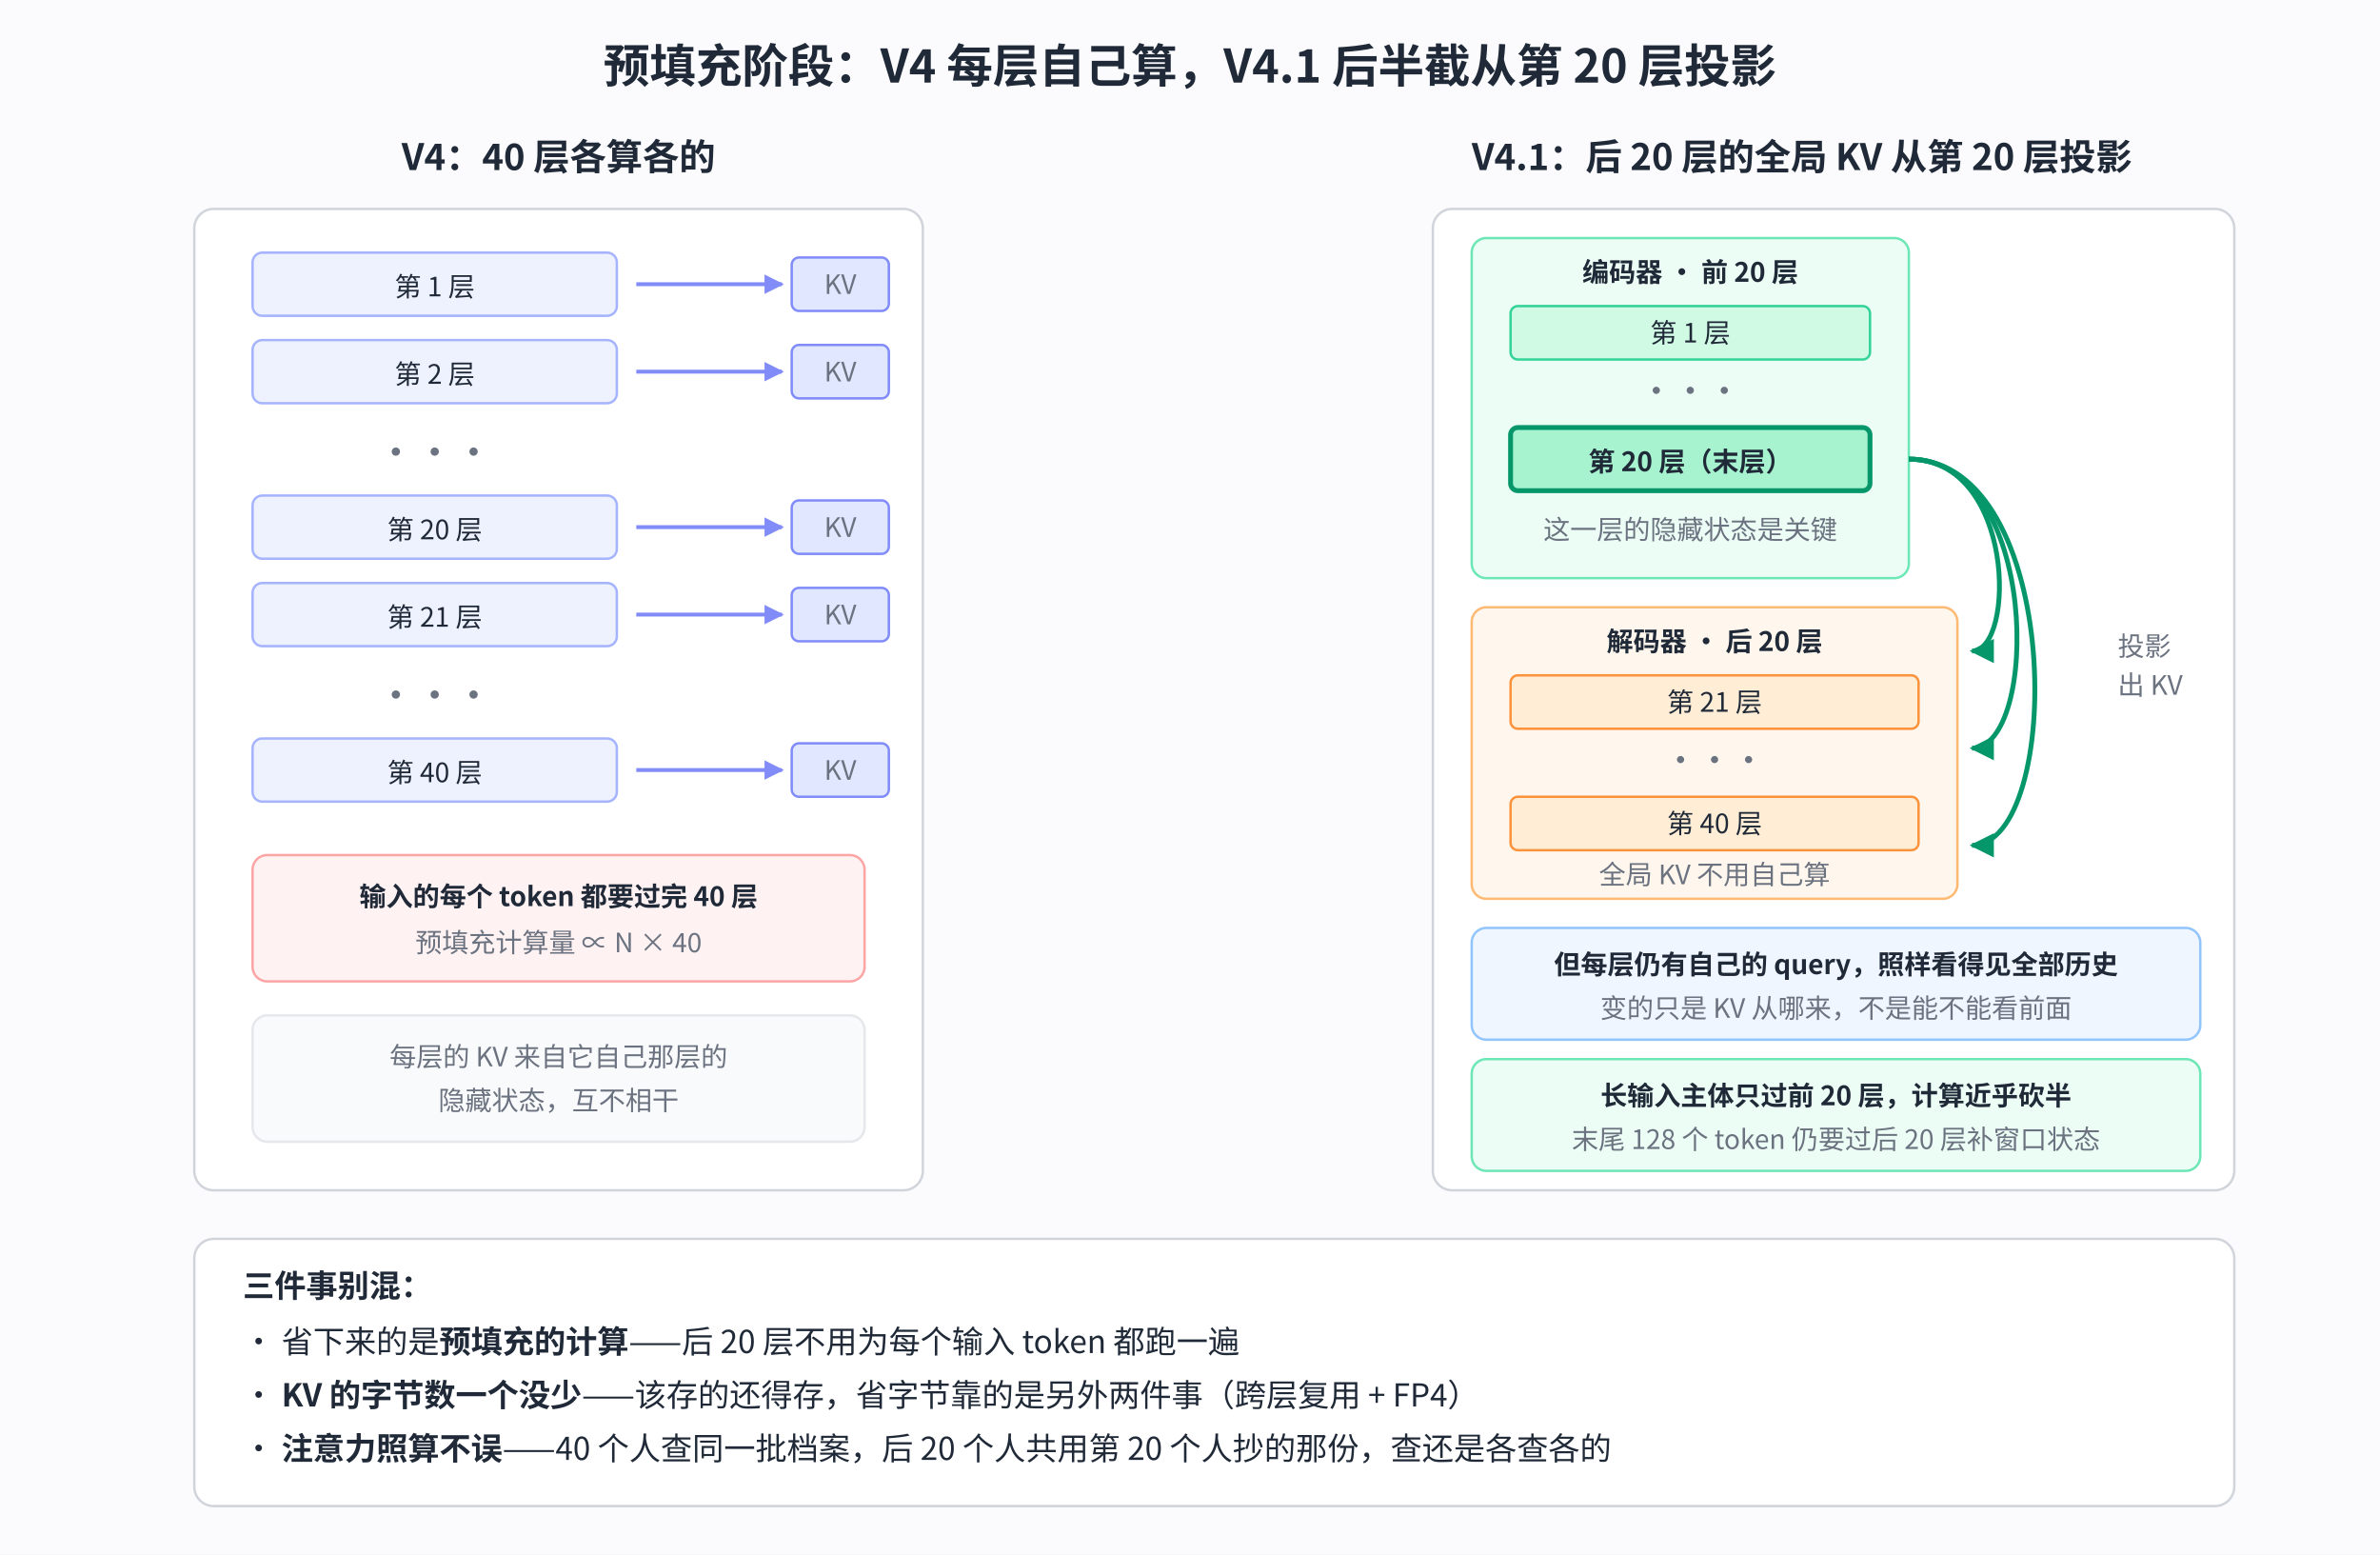
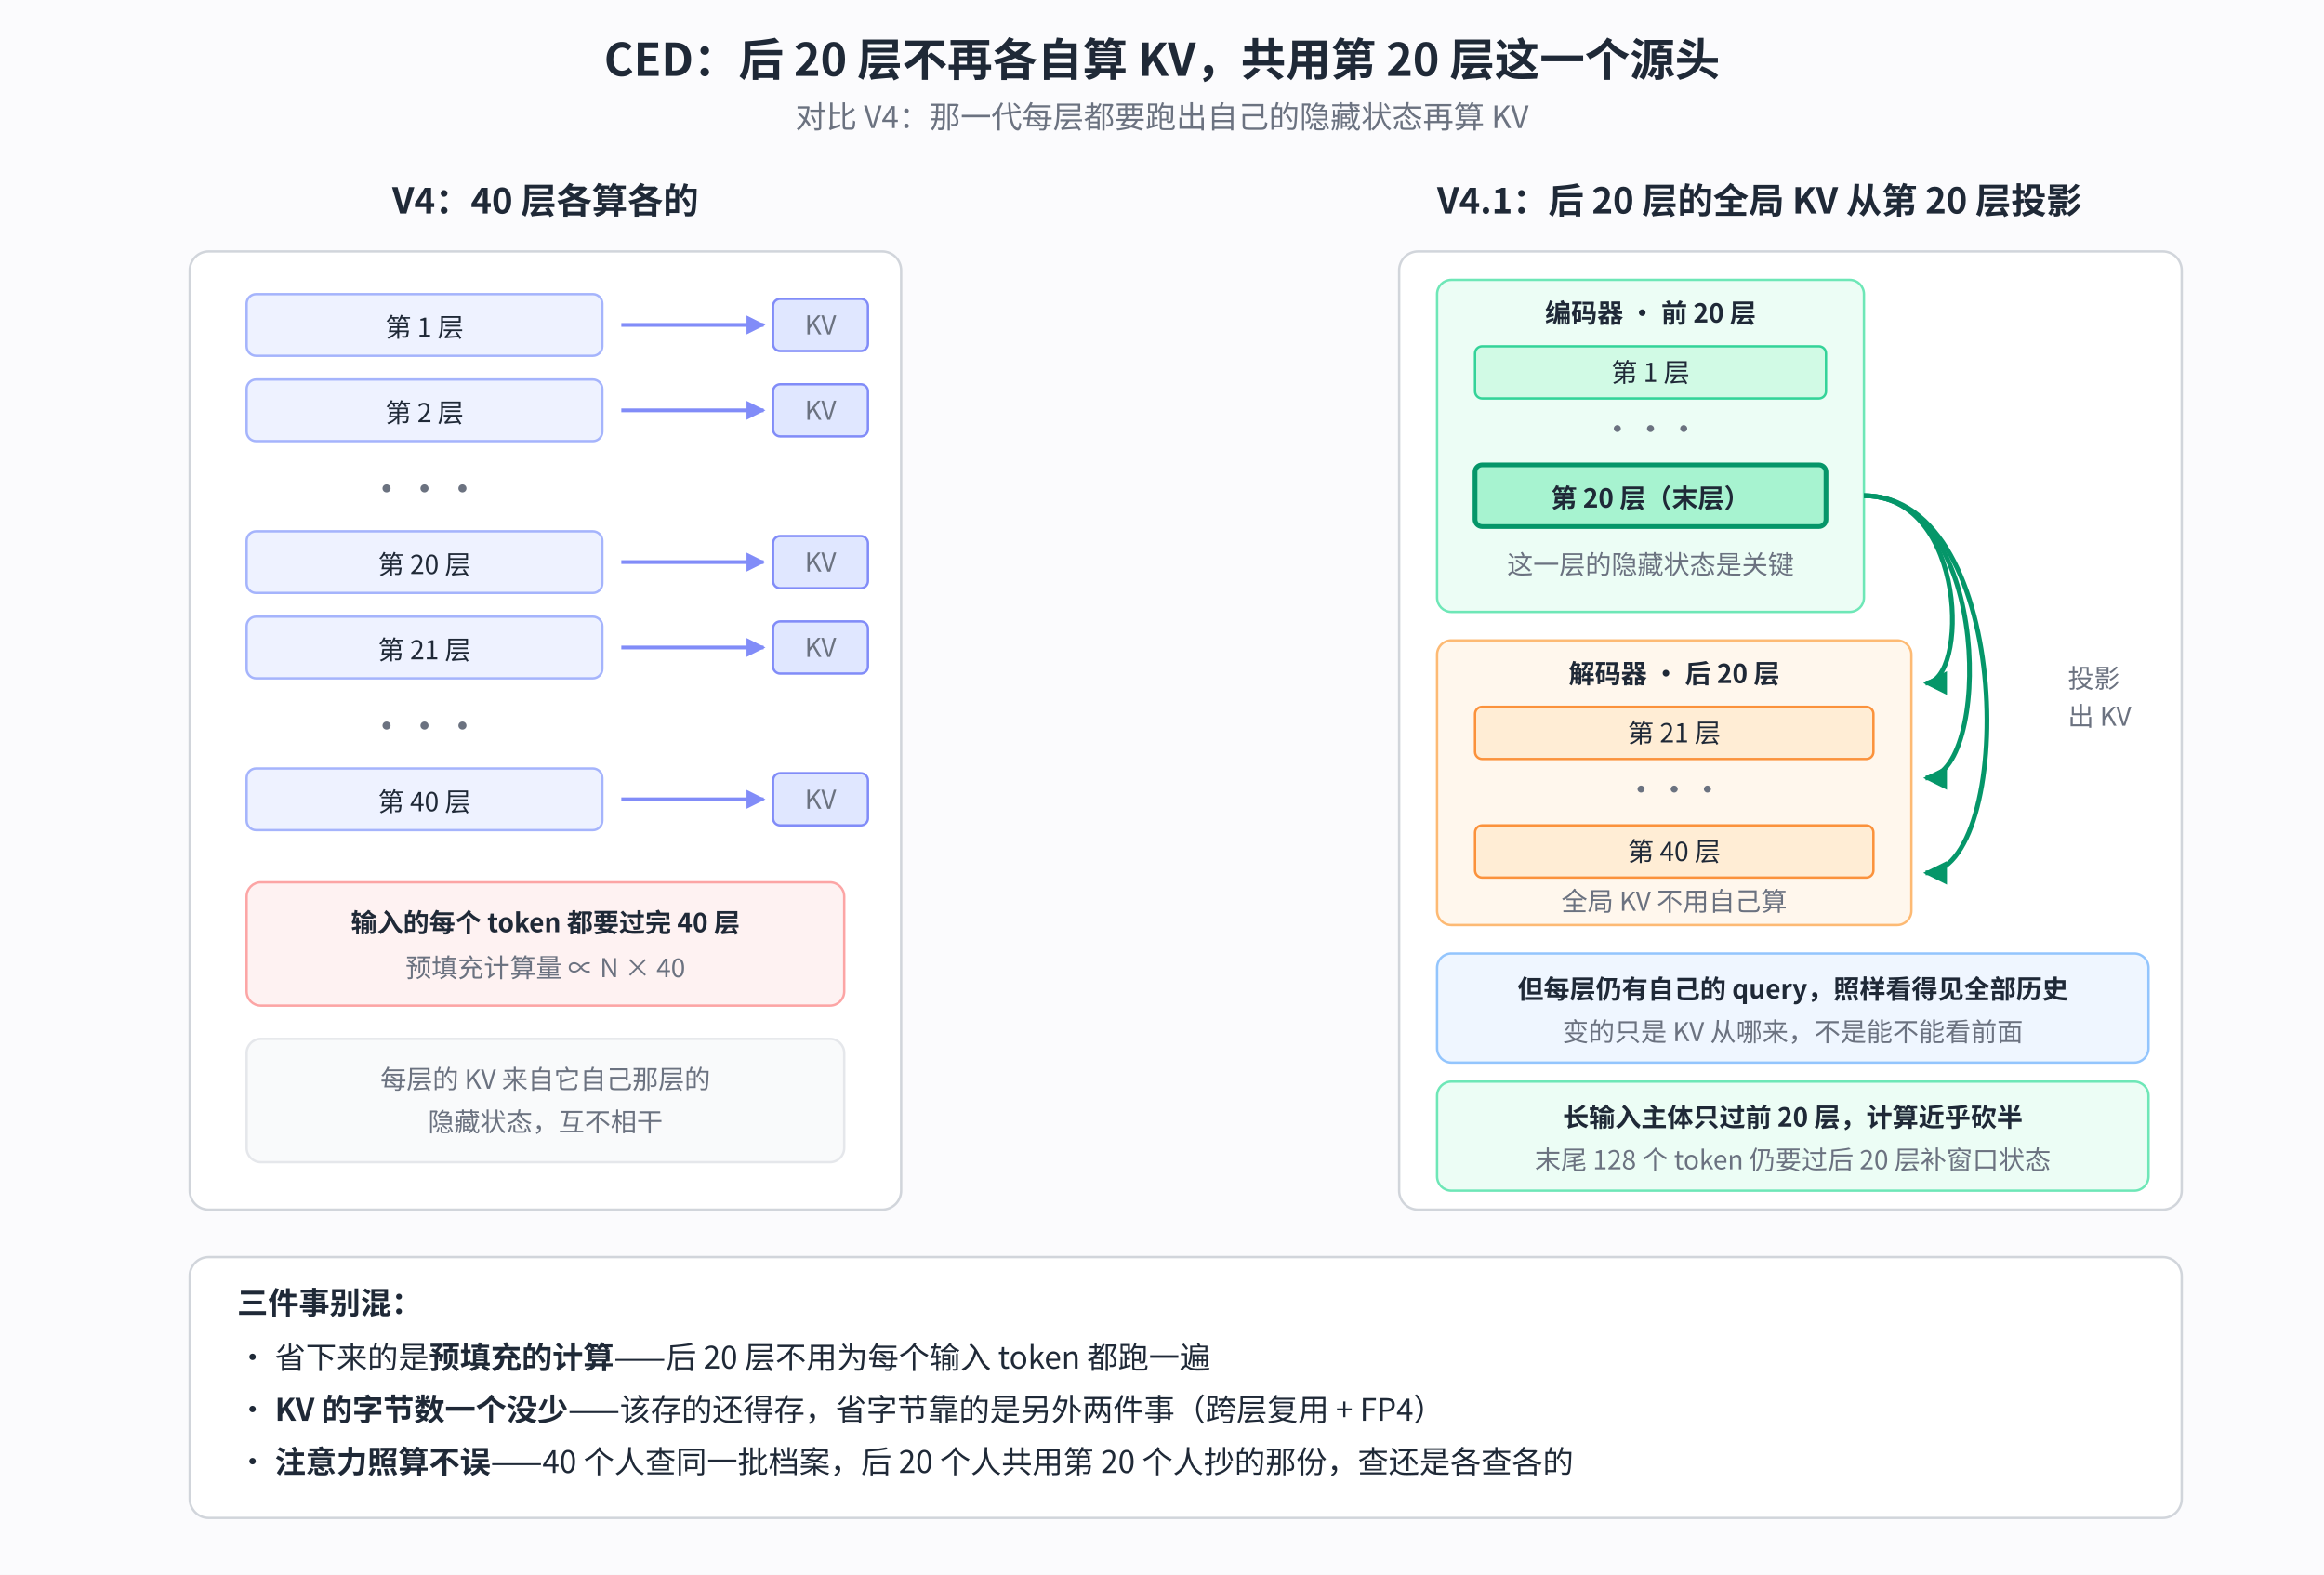
- <svg xmlns="http://www.w3.org/2000/svg" viewBox="0 0 980 640">
+ <svg xmlns="http://www.w3.org/2000/svg" viewBox="0 0 980 664">
  <style>
    text { font-family: 'Noto Sans CJK SC', 'WenQuanYi Micro Hei', sans-serif; }
    .t { fill: #1f2937; }
    .dim { fill: #6b7280; }
    .lbl { font-size: 13px; }
    .sm { font-size: 11px; }
  </style>
-   <rect width="980" height="640" fill="#fbfbfd" />
-   <text x="490" y="34" text-anchor="middle" class="t" font-size="19" font-weight="bold">预填充阶段：V4 每层自己算，V4.1 后半截从第 20 层投影</text>
-   <text x="230" y="70" text-anchor="middle" class="t" font-size="15" font-weight="bold">V4：40 层各算各的</text>
-   <rect x="80" y="86" width="300" height="404" rx="8" fill="#ffffff" stroke="#d1d5db" />
+   <rect width="980" height="664" fill="#fbfbfd" />
+   <text x="490" y="32" text-anchor="middle" class="t" font-size="19" font-weight="bold">CED：后 20 层不再各自算 KV，共用第 20 层这一个源头</text>
+   <text x="490" y="54" text-anchor="middle" class="dim lbl">对比 V4：那一代每层都要跑出自己的隐藏状态再算 KV</text>
+   <text x="230" y="90" text-anchor="middle" class="t" font-size="15" font-weight="bold">V4：40 层各算各的</text>
+   <rect x="80" y="106" width="300" height="404" rx="8" fill="#ffffff" stroke="#d1d5db" />
  <g>
-     <rect x="104" y="104" width="150" height="26" rx="4" fill="#eef2ff" stroke="#a5b4fc" />
-     <text x="179" y="122" text-anchor="middle" class="t sm">第 1 层</text>
-     <path d="M262 117 H322" stroke="#818cf8" stroke-width="1.6" marker-end="url(#ah)" />
-     <rect x="326" y="106" width="40" height="22" rx="3" fill="#e0e7ff" stroke="#818cf8" />
-     <text x="346" y="121" text-anchor="middle" class="dim sm">KV</text>
+     <rect x="104" y="124" width="150" height="26" rx="4" fill="#eef2ff" stroke="#a5b4fc" />
+     <text x="179" y="142" text-anchor="middle" class="t sm">第 1 层</text>
+     <path d="M262 137 H322" stroke="#818cf8" stroke-width="1.6" marker-end="url(#ah)" />
+     <rect x="326" y="126" width="40" height="22" rx="3" fill="#e0e7ff" stroke="#818cf8" />
+     <text x="346" y="141" text-anchor="middle" class="dim sm">KV</text>
  </g>
  <g>
-     <rect x="104" y="140" width="150" height="26" rx="4" fill="#eef2ff" stroke="#a5b4fc" />
-     <text x="179" y="158" text-anchor="middle" class="t sm">第 2 层</text>
-     <path d="M262 153 H322" stroke="#818cf8" stroke-width="1.6" marker-end="url(#ah)" />
-     <rect x="326" y="142" width="40" height="22" rx="3" fill="#e0e7ff" stroke="#818cf8" />
-     <text x="346" y="157" text-anchor="middle" class="dim sm">KV</text>
+     <rect x="104" y="160" width="150" height="26" rx="4" fill="#eef2ff" stroke="#a5b4fc" />
+     <text x="179" y="178" text-anchor="middle" class="t sm">第 2 层</text>
+     <path d="M262 173 H322" stroke="#818cf8" stroke-width="1.6" marker-end="url(#ah)" />
+     <rect x="326" y="162" width="40" height="22" rx="3" fill="#e0e7ff" stroke="#818cf8" />
+     <text x="346" y="177" text-anchor="middle" class="dim sm">KV</text>
  </g>
-   <text x="179" y="192" text-anchor="middle" class="dim" font-size="16">···</text>
+   <text x="179" y="212" text-anchor="middle" class="dim" font-size="16">···</text>
  <g>
-     <rect x="104" y="204" width="150" height="26" rx="4" fill="#eef2ff" stroke="#a5b4fc" />
-     <text x="179" y="222" text-anchor="middle" class="t sm">第 20 层</text>
-     <path d="M262 217 H322" stroke="#818cf8" stroke-width="1.6" marker-end="url(#ah)" />
-     <rect x="326" y="206" width="40" height="22" rx="3" fill="#e0e7ff" stroke="#818cf8" />
-     <text x="346" y="221" text-anchor="middle" class="dim sm">KV</text>
+     <rect x="104" y="224" width="150" height="26" rx="4" fill="#eef2ff" stroke="#a5b4fc" />
+     <text x="179" y="242" text-anchor="middle" class="t sm">第 20 层</text>
+     <path d="M262 237 H322" stroke="#818cf8" stroke-width="1.6" marker-end="url(#ah)" />
+     <rect x="326" y="226" width="40" height="22" rx="3" fill="#e0e7ff" stroke="#818cf8" />
+     <text x="346" y="241" text-anchor="middle" class="dim sm">KV</text>
  </g>
  <g>
-     <rect x="104" y="240" width="150" height="26" rx="4" fill="#eef2ff" stroke="#a5b4fc" />
-     <text x="179" y="258" text-anchor="middle" class="t sm">第 21 层</text>
-     <path d="M262 253 H322" stroke="#818cf8" stroke-width="1.6" marker-end="url(#ah)" />
-     <rect x="326" y="242" width="40" height="22" rx="3" fill="#e0e7ff" stroke="#818cf8" />
-     <text x="346" y="257" text-anchor="middle" class="dim sm">KV</text>
+     <rect x="104" y="260" width="150" height="26" rx="4" fill="#eef2ff" stroke="#a5b4fc" />
+     <text x="179" y="278" text-anchor="middle" class="t sm">第 21 层</text>
+     <path d="M262 273 H322" stroke="#818cf8" stroke-width="1.6" marker-end="url(#ah)" />
+     <rect x="326" y="262" width="40" height="22" rx="3" fill="#e0e7ff" stroke="#818cf8" />
+     <text x="346" y="277" text-anchor="middle" class="dim sm">KV</text>
  </g>
-   <text x="179" y="292" text-anchor="middle" class="dim" font-size="16">···</text>
+   <text x="179" y="312" text-anchor="middle" class="dim" font-size="16">···</text>
  <g>
-     <rect x="104" y="304" width="150" height="26" rx="4" fill="#eef2ff" stroke="#a5b4fc" />
-     <text x="179" y="322" text-anchor="middle" class="t sm">第 40 层</text>
-     <path d="M262 317 H322" stroke="#818cf8" stroke-width="1.6" marker-end="url(#ah)" />
-     <rect x="326" y="306" width="40" height="22" rx="3" fill="#e0e7ff" stroke="#818cf8" />
-     <text x="346" y="321" text-anchor="middle" class="dim sm">KV</text>
+     <rect x="104" y="324" width="150" height="26" rx="4" fill="#eef2ff" stroke="#a5b4fc" />
+     <text x="179" y="342" text-anchor="middle" class="t sm">第 40 层</text>
+     <path d="M262 337 H322" stroke="#818cf8" stroke-width="1.6" marker-end="url(#ah)" />
+     <rect x="326" y="326" width="40" height="22" rx="3" fill="#e0e7ff" stroke="#818cf8" />
+     <text x="346" y="341" text-anchor="middle" class="dim sm">KV</text>
  </g>
-   <rect x="104" y="352" width="252" height="52" rx="6" fill="#fef2f2" stroke="#fca5a5" />
-   <text x="230" y="373" text-anchor="middle" class="t sm" font-weight="bold">输入的每个 token 都要过完 40 层</text>
-   <text x="230" y="392" text-anchor="middle" class="dim sm">预填充计算量 ∝ N × 40</text>
-   <rect x="104" y="418" width="252" height="52" rx="6" fill="#f9fafb" stroke="#e5e7eb" />
-   <text x="230" y="439" text-anchor="middle" class="dim sm">每层的 KV 来自它自己那层的</text>
-   <text x="230" y="457" text-anchor="middle" class="dim sm">隐藏状态，互不相干</text>
-   <text x="742" y="70" text-anchor="middle" class="t" font-size="15" font-weight="bold">V4.1：后 20 层的全局 KV 从第 20 层投影</text>
-   <rect x="590" y="86" width="330" height="404" rx="8" fill="#ffffff" stroke="#d1d5db" />
-   <rect x="606" y="98" width="180" height="140" rx="6" fill="#ecfdf5" stroke="#6ee7b7" />
-   <text x="696" y="116" text-anchor="middle" class="t sm" font-weight="bold">编码器 · 前 20 层</text>
-   <rect x="622" y="126" width="148" height="22" rx="3" fill="#d1fae5" stroke="#34d399" />
-   <text x="696" y="141" text-anchor="middle" class="t sm">第 1 层</text>
-   <text x="696" y="166" text-anchor="middle" class="dim" font-size="14">···</text>
-   <rect x="622" y="176" width="148" height="26" rx="3" fill="#a7f3d0" stroke="#059669" stroke-width="2" />
-   <text x="696" y="194" text-anchor="middle" class="t sm" font-weight="bold">第 20 层（末层）</text>
-   <text x="696" y="222" text-anchor="middle" class="dim sm">这一层的隐藏状态是关键</text>
-   <path d="M786 189 C 830 189, 830 268, 812 268" fill="none" stroke="#059669" stroke-width="2" marker-end="url(#ah2)" />
-   <path d="M786 189 C 840 189, 840 308, 812 308" fill="none" stroke="#059669" stroke-width="2" marker-end="url(#ah2)" />
-   <path d="M786 189 C 850 189, 850 348, 812 348" fill="none" stroke="#059669" stroke-width="2" marker-end="url(#ah2)" />
-   <text x="872" y="270" class="dim sm">投影</text>
-   <text x="872" y="286" class="dim sm">出 KV</text>
-   <rect x="606" y="250" width="200" height="120" rx="6" fill="#fff7ed" stroke="#fdba74" />
-   <text x="706" y="268" text-anchor="middle" class="t sm" font-weight="bold">解码器 · 后 20 层</text>
-   <rect x="622" y="278" width="168" height="22" rx="3" fill="#ffedd5" stroke="#fb923c" />
-   <text x="706" y="293" text-anchor="middle" class="t sm">第 21 层</text>
-   <text x="706" y="318" text-anchor="middle" class="dim" font-size="14">···</text>
-   <rect x="622" y="328" width="168" height="22" rx="3" fill="#ffedd5" stroke="#fb923c" />
-   <text x="706" y="343" text-anchor="middle" class="t sm">第 40 层</text>
-   <text x="706" y="364" text-anchor="middle" class="dim sm">全局 KV 不用自己算</text>
-   <rect x="606" y="382" width="300" height="46" rx="6" fill="#eff6ff" stroke="#93c5fd" />
-   <text x="756" y="401" text-anchor="middle" class="t sm" font-weight="bold">但每层仍有自己的 query，照样看得见全部历史</text>
-   <text x="756" y="419" text-anchor="middle" class="dim sm">变的只是 KV 从哪来，不是能不能看前面</text>
-   <rect x="606" y="436" width="300" height="46" rx="6" fill="#ecfdf5" stroke="#6ee7b7" />
-   <text x="756" y="455" text-anchor="middle" class="t sm" font-weight="bold">长输入主体只过前 20 层，计算近乎砍半</text>
-   <text x="756" y="473" text-anchor="middle" class="dim sm">末尾 128 个 token 仍要过后 20 层补窗口状态</text>
-   <rect x="80" y="510" width="840" height="110" rx="8" fill="#ffffff" stroke="#d1d5db" />
-   <text x="100" y="534" class="t lbl" font-weight="bold">三件事别混：</text>
-   <text x="100" y="557" class="t lbl">· 省下来的是<tspan font-weight="bold">预填充的计算</tspan>——后 20 层不用为每个输入 token 都跑一遍</text>
-   <text x="100" y="579" class="t lbl">· <tspan font-weight="bold">KV 的字节数一个没少</tspan>——该存的还得存，省字节靠的是另外两件事（跨层复用 + FP4）</text>
-   <text x="100" y="601" class="t lbl">· <tspan font-weight="bold">注意力照算不误</tspan>——40 个人查同一批档案，后 20 个人共用第 20 个人抄的那份，查还是各查各的</text>
+   <rect x="104" y="372" width="252" height="52" rx="6" fill="#fef2f2" stroke="#fca5a5" />
+   <text x="230" y="393" text-anchor="middle" class="t sm" font-weight="bold">输入的每个 token 都要过完 40 层</text>
+   <text x="230" y="412" text-anchor="middle" class="dim sm">预填充计算量 ∝ N × 40</text>
+   <rect x="104" y="438" width="252" height="52" rx="6" fill="#f9fafb" stroke="#e5e7eb" />
+   <text x="230" y="459" text-anchor="middle" class="dim sm">每层的 KV 来自它自己那层的</text>
+   <text x="230" y="477" text-anchor="middle" class="dim sm">隐藏状态，互不相干</text>
+   <text x="742" y="90" text-anchor="middle" class="t" font-size="15" font-weight="bold">V4.1：后 20 层的全局 KV 从第 20 层投影</text>
+   <rect x="590" y="106" width="330" height="404" rx="8" fill="#ffffff" stroke="#d1d5db" />
+   <rect x="606" y="118" width="180" height="140" rx="6" fill="#ecfdf5" stroke="#6ee7b7" />
+   <text x="696" y="136" text-anchor="middle" class="t sm" font-weight="bold">编码器 · 前 20 层</text>
+   <rect x="622" y="146" width="148" height="22" rx="3" fill="#d1fae5" stroke="#34d399" />
+   <text x="696" y="161" text-anchor="middle" class="t sm">第 1 层</text>
+   <text x="696" y="186" text-anchor="middle" class="dim" font-size="14">···</text>
+   <rect x="622" y="196" width="148" height="26" rx="3" fill="#a7f3d0" stroke="#059669" stroke-width="2" />
+   <text x="696" y="214" text-anchor="middle" class="t sm" font-weight="bold">第 20 层（末层）</text>
+   <text x="696" y="242" text-anchor="middle" class="dim sm">这一层的隐藏状态是关键</text>
+   <path d="M786 209 C 830 209, 830 288, 812 288" fill="none" stroke="#059669" stroke-width="2" marker-end="url(#ah2)" />
+   <path d="M786 209 C 840 209, 840 328, 812 328" fill="none" stroke="#059669" stroke-width="2" marker-end="url(#ah2)" />
+   <path d="M786 209 C 850 209, 850 368, 812 368" fill="none" stroke="#059669" stroke-width="2" marker-end="url(#ah2)" />
+   <text x="872" y="290" class="dim sm">投影</text>
+   <text x="872" y="306" class="dim sm">出 KV</text>
+   <rect x="606" y="270" width="200" height="120" rx="6" fill="#fff7ed" stroke="#fdba74" />
+   <text x="706" y="288" text-anchor="middle" class="t sm" font-weight="bold">解码器 · 后 20 层</text>
+   <rect x="622" y="298" width="168" height="22" rx="3" fill="#ffedd5" stroke="#fb923c" />
+   <text x="706" y="313" text-anchor="middle" class="t sm">第 21 层</text>
+   <text x="706" y="338" text-anchor="middle" class="dim" font-size="14">···</text>
+   <rect x="622" y="348" width="168" height="22" rx="3" fill="#ffedd5" stroke="#fb923c" />
+   <text x="706" y="363" text-anchor="middle" class="t sm">第 40 层</text>
+   <text x="706" y="384" text-anchor="middle" class="dim sm">全局 KV 不用自己算</text>
+   <rect x="606" y="402" width="300" height="46" rx="6" fill="#eff6ff" stroke="#93c5fd" />
+   <text x="756" y="421" text-anchor="middle" class="t sm" font-weight="bold">但每层仍有自己的 query，照样看得见全部历史</text>
+   <text x="756" y="439" text-anchor="middle" class="dim sm">变的只是 KV 从哪来，不是能不能看前面</text>
+   <rect x="606" y="456" width="300" height="46" rx="6" fill="#ecfdf5" stroke="#6ee7b7" />
+   <text x="756" y="475" text-anchor="middle" class="t sm" font-weight="bold">长输入主体只过前 20 层，计算近乎砍半</text>
+   <text x="756" y="493" text-anchor="middle" class="dim sm">末尾 128 个 token 仍要过后 20 层补窗口状态</text>
+   <rect x="80" y="530" width="840" height="110" rx="8" fill="#ffffff" stroke="#d1d5db" />
+   <text x="100" y="554" class="t lbl" font-weight="bold">三件事别混：</text>
+   <text x="100" y="577" class="t lbl">· 省下来的是<tspan font-weight="bold">预填充的计算</tspan>——后 20 层不用为每个输入 token 都跑一遍</text>
+   <text x="100" y="599" class="t lbl">· <tspan font-weight="bold">KV 的字节数一个没少</tspan>——该存的还得存，省字节靠的是另外两件事（跨层复用 + FP4）</text>
+   <text x="100" y="621" class="t lbl">· <tspan font-weight="bold">注意力照算不误</tspan>——40 个人查同一批档案，后 20 个人共用第 20 个人抄的那份，查还是各查各的</text>
  <defs>
    <marker id="ah" viewBox="0 0 10 10" refX="9" refY="5" markerWidth="5" markerHeight="5" orient="auto">
      <path d="M0 0 L10 5 L0 10 z" fill="#818cf8" />
    </marker>
    <marker id="ah2" viewBox="0 0 10 10" refX="9" refY="5" markerWidth="5" markerHeight="5" orient="auto">
      <path d="M0 0 L10 5 L0 10 z" fill="#059669" />
    </marker>
  </defs>
</svg>
